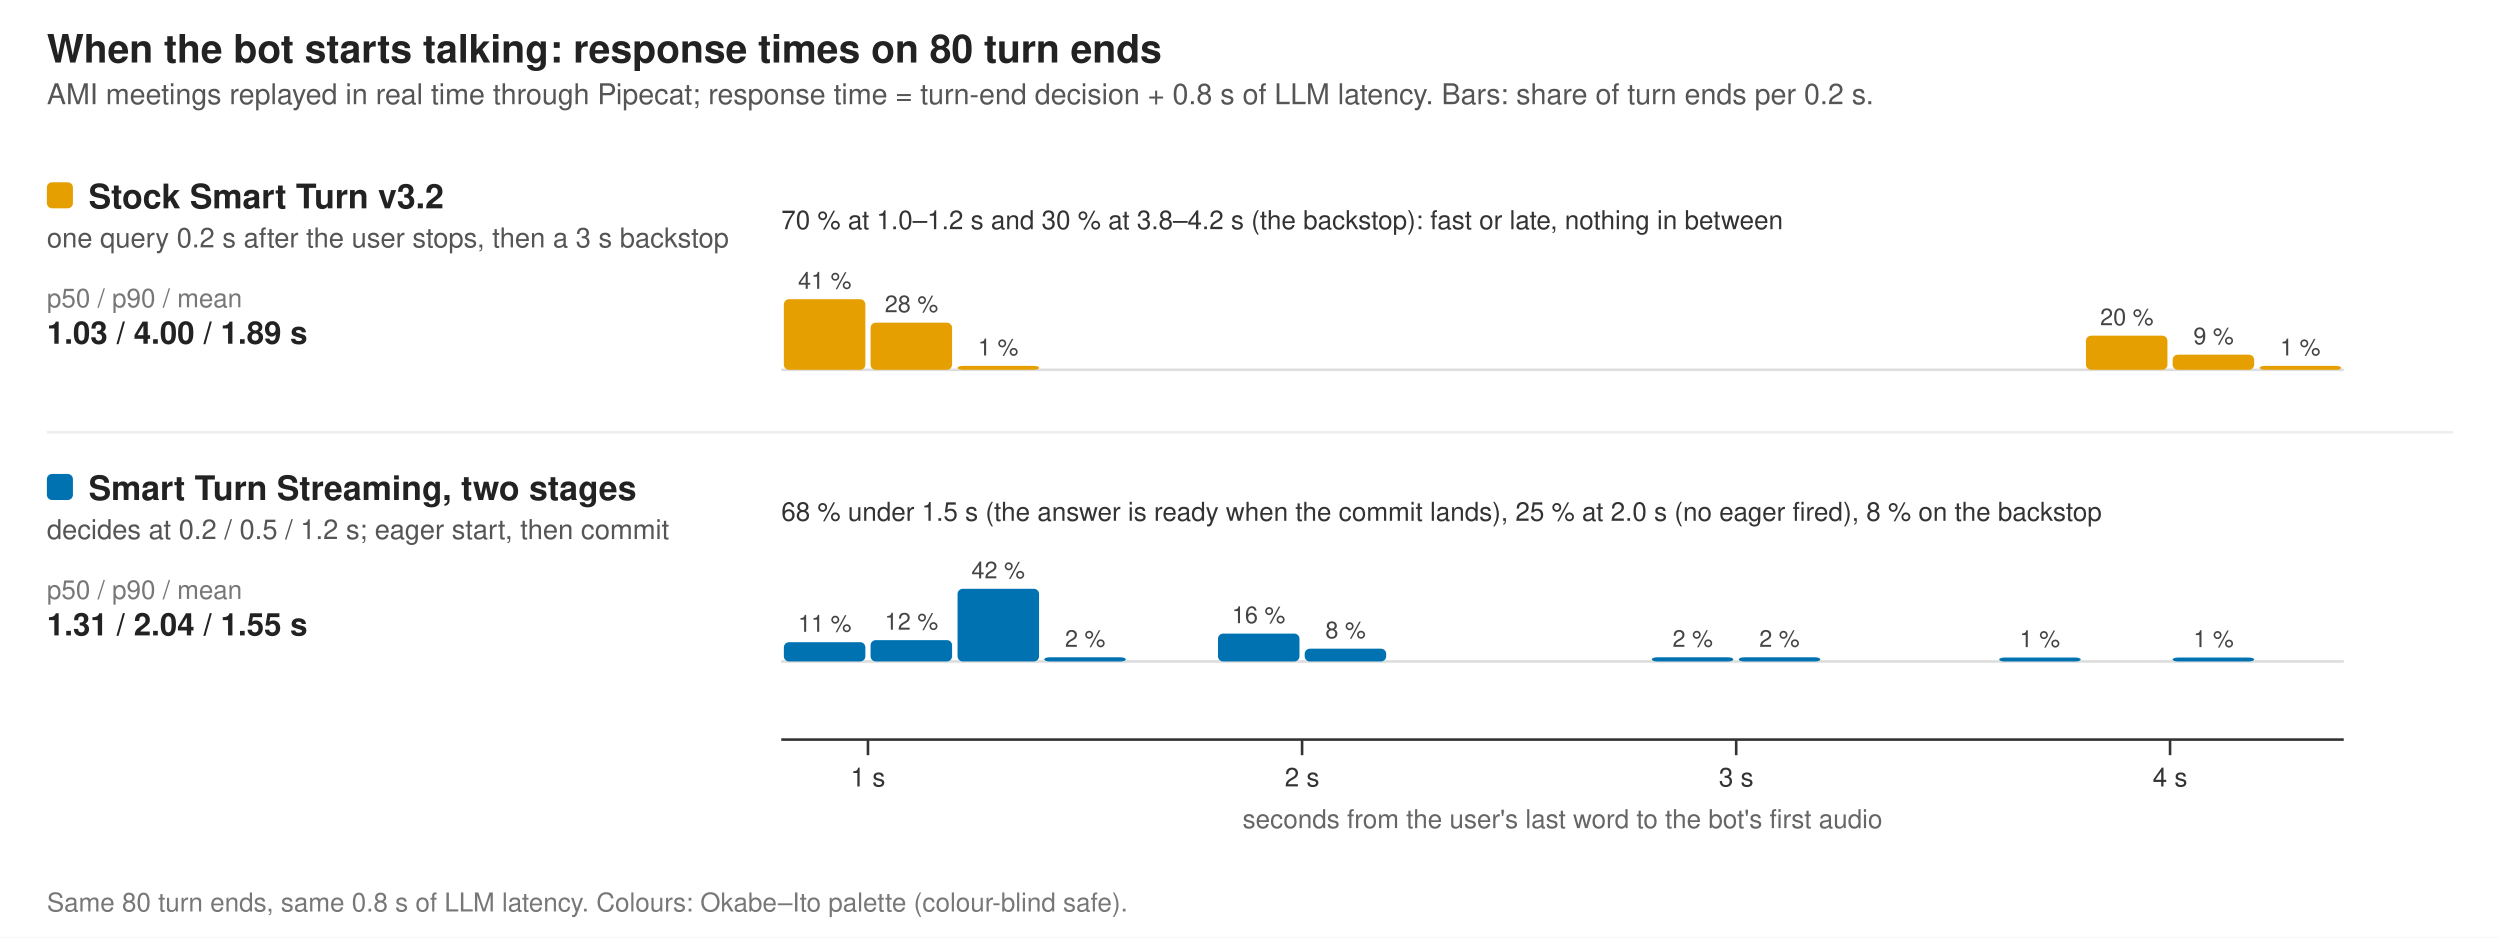
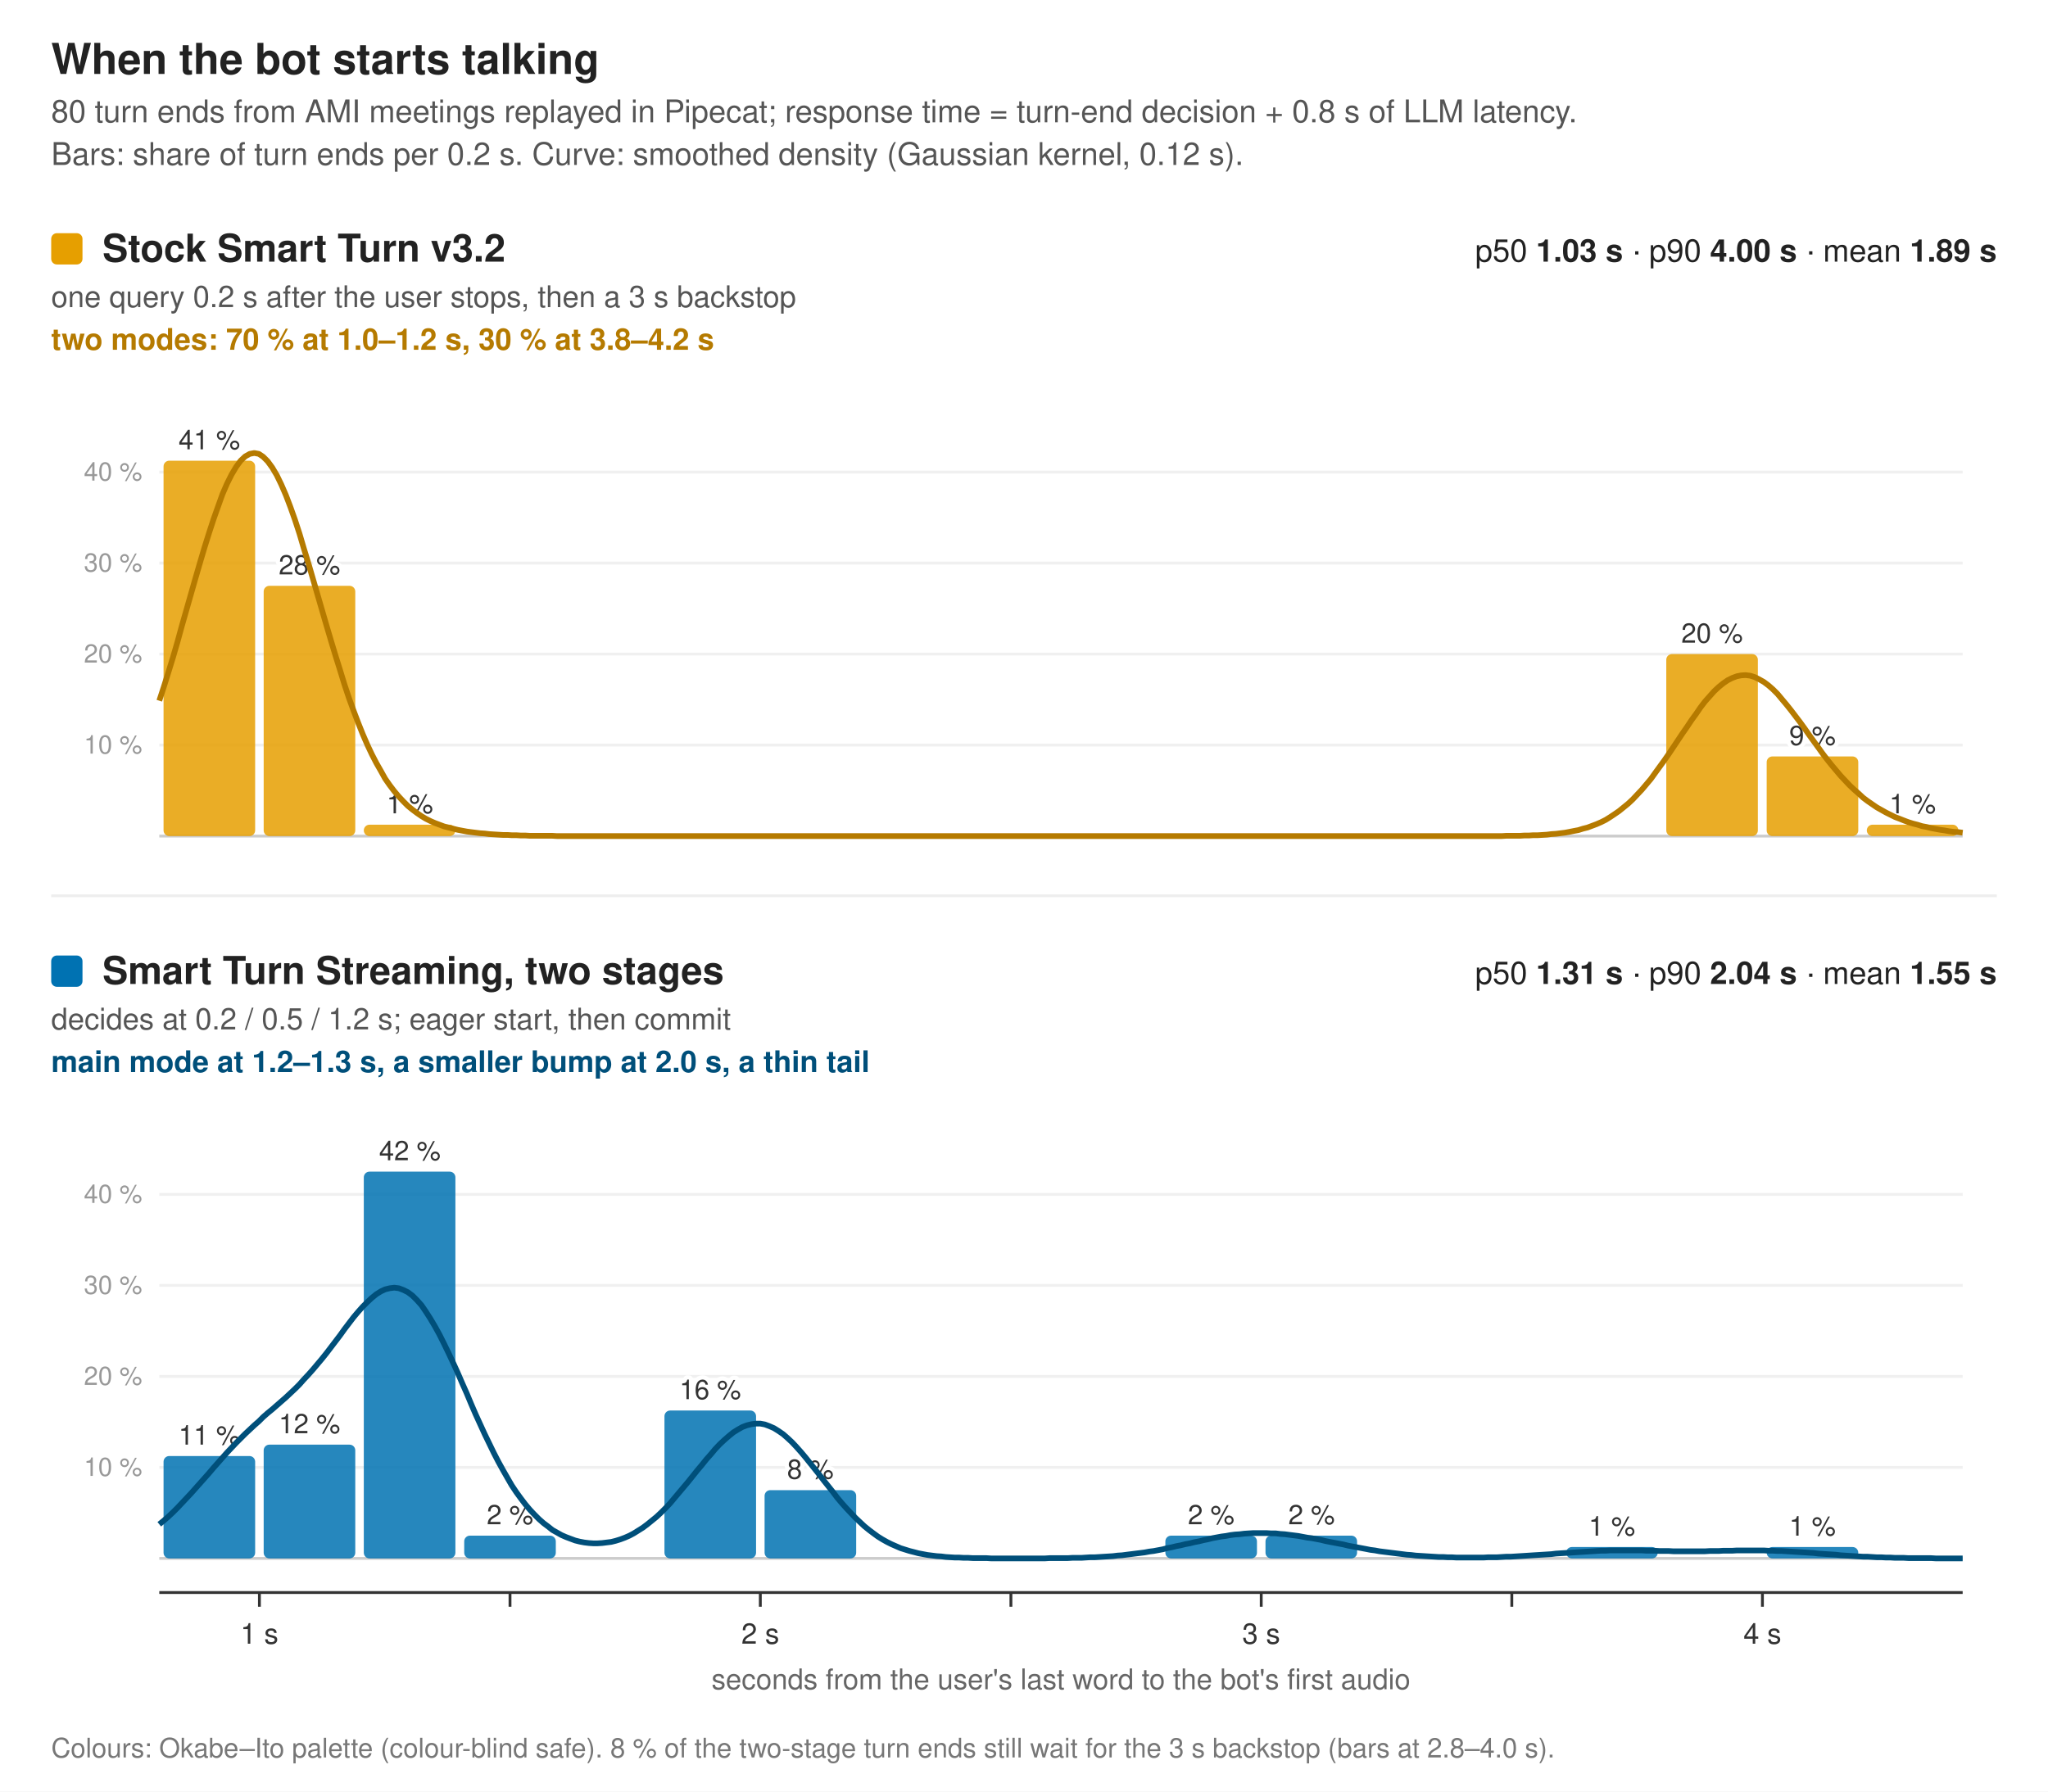
- <svg xmlns="http://www.w3.org/2000/svg" width="960" height="360" viewBox="0 0 960 360" font-family="Helvetica, Arial, sans-serif">
+ <svg xmlns="http://www.w3.org/2000/svg" width="720" height="630" viewBox="0 0 720 630" font-family="Helvetica, Arial, sans-serif">
  <style>text { paint-order: stroke; stroke: #ffffff; stroke-width: 3px; stroke-linejoin: round; }</style>
-   <rect width="960" height="360" fill="#ffffff" />
-   <text x="18" y="24" font-size="15" font-weight="bold" fill="#222">When the bot starts talking: response times on 80 turn ends</text>
-   <text x="18" y="40" font-size="11" fill="#555">AMI meetings replayed in real time through Pipecat; response time = turn-end decision + 0.8 s of LLM latency. Bars: share of turn ends per 0.2 s.</text>
-   <rect x="18" y="70" width="10" height="10" rx="2" fill="#E69F00" />
-   <text x="34" y="80" font-size="13" font-weight="bold" fill="#222">Stock Smart Turn v3.2</text>
-   <text x="18" y="95" font-size="10.5" fill="#555">one query 0.2 s after the user stops, then a 3 s backstop</text>
-   <text x="18" y="118" font-size="10" fill="#777">p50 / p90 / mean</text>
-   <text x="18" y="132" font-size="12" font-weight="bold" fill="#222">1.03 / 4.00 / 1.89 s</text>
-   <text x="300" y="88" font-size="10" fill="#333">70 % at 1.0–1.2 s and 30 % at 3.8–4.2 s (the backstop): fast or late, nothing in between</text>
-   <line x1="300" y1="142" x2="900" y2="142" stroke="#ddd" />
-   <rect x="301.0" y="114.9" width="31.3" height="27.1" rx="2" fill="#E69F00" />
-   <text x="316.7" y="110.9" font-size="9" fill="#444" text-anchor="middle">41 %</text>
-   <rect x="334.3" y="123.9" width="31.3" height="18.1" rx="2" fill="#E69F00" />
-   <text x="350.0" y="119.9" font-size="9" fill="#444" text-anchor="middle">28 %</text>
-   <rect x="367.7" y="140.5" width="31.3" height="1.5" rx="2" fill="#E69F00" />
-   <text x="383.3" y="136.5" font-size="9" fill="#444" text-anchor="middle">1 %</text>
-   <rect x="801.0" y="128.9" width="31.3" height="13.1" rx="2" fill="#E69F00" />
-   <text x="816.7" y="124.9" font-size="9" fill="#444" text-anchor="middle">20 %</text>
-   <rect x="834.3" y="136.2" width="31.3" height="5.8" rx="2" fill="#E69F00" />
-   <text x="850.0" y="132.2" font-size="9" fill="#444" text-anchor="middle">9 %</text>
-   <rect x="867.7" y="140.5" width="31.3" height="1.5" rx="2" fill="#E69F00" />
-   <text x="883.3" y="136.5" font-size="9" fill="#444" text-anchor="middle">1 %</text>
-   <line x1="18" y1="166" x2="942" y2="166" stroke="#eee" />
-   <rect x="18" y="182" width="10" height="10" rx="2" fill="#0072B2" />
-   <text x="34" y="192" font-size="13" font-weight="bold" fill="#222">Smart Turn Streaming, two stages</text>
-   <text x="18" y="207" font-size="10.5" fill="#555">decides at 0.2 / 0.5 / 1.2 s; eager start, then commit</text>
-   <text x="18" y="230" font-size="10" fill="#777">p50 / p90 / mean</text>
-   <text x="18" y="244" font-size="12" font-weight="bold" fill="#222">1.31 / 2.04 / 1.55 s</text>
-   <text x="300" y="200" font-size="10" fill="#333">68 % under 1.5 s (the answer is ready when the commit lands), 25 % at 2.0 s (no eager fired), 8 % on the backstop</text>
-   <line x1="300" y1="254" x2="900" y2="254" stroke="#ddd" />
-   <rect x="301.0" y="246.6" width="31.3" height="7.4" rx="2" fill="#0072B2" />
-   <text x="316.7" y="242.6" font-size="9" fill="#444" text-anchor="middle">11 %</text>
-   <rect x="334.3" y="245.8" width="31.3" height="8.2" rx="2" fill="#0072B2" />
-   <text x="350.0" y="241.8" font-size="9" fill="#444" text-anchor="middle">12 %</text>
-   <rect x="367.7" y="226.1" width="31.3" height="27.9" rx="2" fill="#0072B2" />
-   <text x="383.3" y="222.1" font-size="9" fill="#444" text-anchor="middle">42 %</text>
-   <rect x="401.0" y="252.4" width="31.3" height="1.6" rx="2" fill="#0072B2" />
-   <text x="416.7" y="248.4" font-size="9" fill="#444" text-anchor="middle">2 %</text>
-   <rect x="467.7" y="243.3" width="31.3" height="10.7" rx="2" fill="#0072B2" />
-   <text x="483.3" y="239.3" font-size="9" fill="#444" text-anchor="middle">16 %</text>
-   <rect x="501.0" y="249.1" width="31.3" height="4.9" rx="2" fill="#0072B2" />
-   <text x="516.7" y="245.1" font-size="9" fill="#444" text-anchor="middle">8 %</text>
-   <rect x="634.3" y="252.4" width="31.3" height="1.6" rx="2" fill="#0072B2" />
-   <text x="650.0" y="248.4" font-size="9" fill="#444" text-anchor="middle">2 %</text>
-   <rect x="667.7" y="252.4" width="31.3" height="1.6" rx="2" fill="#0072B2" />
-   <text x="683.3" y="248.4" font-size="9" fill="#444" text-anchor="middle">2 %</text>
-   <rect x="767.7" y="252.5" width="31.3" height="1.5" rx="2" fill="#0072B2" />
-   <text x="783.3" y="248.5" font-size="9" fill="#444" text-anchor="middle">1 %</text>
-   <rect x="834.3" y="252.5" width="31.3" height="1.5" rx="2" fill="#0072B2" />
-   <text x="850.0" y="248.5" font-size="9" fill="#444" text-anchor="middle">1 %</text>
-   <line x1="300" y1="284" x2="900" y2="284" stroke="#333" />
-   <line x1="333.3" y1="284" x2="333.3" y2="290" stroke="#333" />
-   <text x="333.3" y="302" font-size="10" fill="#333" text-anchor="middle">1 s</text>
-   <line x1="500.0" y1="284" x2="500.0" y2="290" stroke="#333" />
-   <text x="500.0" y="302" font-size="10" fill="#333" text-anchor="middle">2 s</text>
-   <line x1="666.7" y1="284" x2="666.7" y2="290" stroke="#333" />
-   <text x="666.7" y="302" font-size="10" fill="#333" text-anchor="middle">3 s</text>
-   <line x1="833.3" y1="284" x2="833.3" y2="290" stroke="#333" />
-   <text x="833.3" y="302" font-size="10" fill="#333" text-anchor="middle">4 s</text>
-   <text x="600" y="318" font-size="10" fill="#666" text-anchor="middle">seconds from the user's last word to the bot's first audio</text>
-   <text x="18" y="350" font-size="10" fill="#777">Same 80 turn ends, same 0.8 s of LLM latency. Colours: Okabe–Ito palette (colour-blind safe).</text>
+   <rect width="720" height="630" fill="#ffffff" />
+   <text x="18" y="26" font-size="15" font-weight="bold" fill="#222">When the bot starts talking</text>
+   <text x="18" y="43" font-size="11" fill="#555">80 turn ends from AMI meetings replayed in Pipecat; response time = turn-end decision + 0.8 s of LLM latency.</text>
+   <text x="18" y="58" font-size="11" fill="#555">Bars: share of turn ends per 0.2 s. Curve: smoothed density (Gaussian kernel, 0.12 s).</text>
+   <rect x="18" y="82" width="11" height="11" rx="2" fill="#E69F00" />
+   <text x="36" y="92" font-size="13.5" font-weight="bold" fill="#222">Stock Smart Turn v3.2</text>
+   <text x="702" y="92" font-size="11" fill="#222" text-anchor="end">p50 <tspan font-weight="bold">1.03 s</tspan>  ·  p90 <tspan font-weight="bold">4.00 s</tspan>  ·  mean <tspan font-weight="bold">1.89 s</tspan>
+   </text>
+   <text x="18" y="108" font-size="10.5" fill="#555">one query 0.2 s after the user stops, then a 3 s backstop</text>
+   <text x="18" y="123" font-size="10.5" fill="#b57a00" font-weight="bold">two modes: 70 % at 1.0–1.2 s, 30 % at 3.8–4.2 s</text>
+   <line x1="56" y1="262.0" x2="690" y2="262.0" stroke="#f0f0f0" />
+   <text x="50" y="265.0" font-size="9" fill="#999" text-anchor="end">10 %</text>
+   <line x1="56" y1="230.0" x2="690" y2="230.0" stroke="#f0f0f0" />
+   <text x="50" y="233.0" font-size="9" fill="#999" text-anchor="end">20 %</text>
+   <line x1="56" y1="198.0" x2="690" y2="198.0" stroke="#f0f0f0" />
+   <text x="50" y="201.0" font-size="9" fill="#999" text-anchor="end">30 %</text>
+   <line x1="56" y1="166.0" x2="690" y2="166.0" stroke="#f0f0f0" />
+   <text x="50" y="169.0" font-size="9" fill="#999" text-anchor="end">40 %</text>
+   <line x1="56" y1="294" x2="690" y2="294" stroke="#ccc" />
+   <rect x="57.5" y="162.0" width="32.2" height="132.0" rx="2" fill="#E69F00" fill-opacity="0.85" />
+   <text x="73.6" y="158.0" font-size="9.5" fill="#333" text-anchor="middle">41 %</text>
+   <rect x="92.7" y="206.0" width="32.2" height="88.0" rx="2" fill="#E69F00" fill-opacity="0.85" />
+   <text x="108.8" y="202.0" font-size="9.5" fill="#333" text-anchor="middle">28 %</text>
+   <rect x="127.9" y="290.0" width="32.2" height="4.0" rx="2" fill="#E69F00" fill-opacity="0.85" />
+   <text x="144.1" y="286.0" font-size="9.5" fill="#333" text-anchor="middle">1 %</text>
+   <rect x="585.8" y="230.0" width="32.2" height="64.0" rx="2" fill="#E69F00" fill-opacity="0.85" />
+   <text x="601.9" y="226.0" font-size="9.5" fill="#333" text-anchor="middle">20 %</text>
+   <rect x="621.1" y="266.0" width="32.2" height="28.0" rx="2" fill="#E69F00" fill-opacity="0.85" />
+   <text x="637.2" y="262.0" font-size="9.5" fill="#333" text-anchor="middle">9 %</text>
+   <rect x="656.3" y="290.0" width="32.2" height="4.0" rx="2" fill="#E69F00" fill-opacity="0.85" />
+   <text x="672.4" y="286.0" font-size="9.5" fill="#333" text-anchor="middle">1 %</text>
+   <polyline points="56.0,246.4 57.6,241.5 59.2,236.4 60.8,231.2 62.4,225.7 63.9,220.2 65.5,214.6 67.1,209.0 68.7,203.4 70.3,197.9 71.9,192.5 73.5,187.4 75.1,182.5 76.7,178.0 78.2,173.8 79.8,170.1 81.4,166.9 83.0,164.2 84.6,162.0 86.2,160.5 87.8,159.6 89.4,159.3 91.0,159.6 92.5,160.6 94.1,162.2 95.7,164.4 97.3,167.1 98.9,170.4 100.5,174.1 102.1,178.3 103.7,182.8 105.3,187.7 106.8,192.8 108.4,198.0 110.0,203.5 111.6,209.0 113.2,214.5 114.8,220.0 116.4,225.4 118.0,230.7 119.6,235.8 121.1,240.7 122.7,245.5 124.3,249.9 125.9,254.1 127.5,258.1 129.1,261.8 130.7,265.2 132.3,268.3 133.9,271.1 135.4,273.8 137.0,276.1 138.6,278.2 140.2,280.1 141.8,281.8 143.4,283.4 145.0,284.7 146.6,285.9 148.2,287.0 149.7,287.9 151.3,288.7 152.9,289.4 154.5,290.0 156.1,290.6 157.7,291.0 159.3,291.4 160.9,291.8 162.5,292.1 164.1,292.4 165.6,292.6 167.2,292.8 168.8,293.0 170.4,293.1 172.0,293.3 173.6,293.4 175.2,293.5 176.8,293.6 178.4,293.6 179.9,293.7 181.5,293.7 183.1,293.8 184.7,293.8 186.3,293.9 187.9,293.9 189.5,293.9 191.1,293.9 192.7,293.9 194.2,293.9 195.8,294.0 197.4,294.0 199.0,294.0 200.6,294.0 202.2,294.0 203.8,294.0 205.4,294.0 207.0,294.0 208.5,294.0 210.1,294.0 211.7,294.0 213.3,294.0 214.9,294.0 216.5,294.0 218.1,294.0 219.7,294.0 221.3,294.0 222.8,294.0 224.4,294.0 226.0,294.0 227.6,294.0 229.2,294.0 230.8,294.0 232.4,294.0 234.0,294.0 235.6,294.0 237.1,294.0 238.7,294.0 240.3,294.0 241.9,294.0 243.5,294.0 245.1,294.0 246.7,294.0 248.3,294.0 249.9,294.0 251.4,294.0 253.0,294.0 254.6,294.0 256.2,294.0 257.8,294.0 259.4,294.0 261.0,294.0 262.6,294.0 264.2,294.0 265.7,294.0 267.3,294.0 268.9,294.0 270.5,294.0 272.1,294.0 273.7,294.0 275.3,294.0 276.9,294.0 278.5,294.0 280.0,294.0 281.6,294.0 283.2,294.0 284.8,294.0 286.4,294.0 288.0,294.0 289.6,294.0 291.2,294.0 292.8,294.0 294.3,294.0 295.9,294.0 297.5,294.0 299.1,294.0 300.7,294.0 302.3,294.0 303.9,294.0 305.5,294.0 307.1,294.0 308.6,294.0 310.2,294.0 311.8,294.0 313.4,294.0 315.0,294.0 316.6,294.0 318.2,294.0 319.8,294.0 321.4,294.0 322.9,294.0 324.5,294.0 326.1,294.0 327.7,294.0 329.3,294.0 330.9,294.0 332.5,294.0 334.1,294.0 335.7,294.0 337.2,294.0 338.8,294.0 340.4,294.0 342.0,294.0 343.6,294.0 345.2,294.0 346.8,294.0 348.4,294.0 350.0,294.0 351.5,294.0 353.1,294.0 354.7,294.0 356.3,294.0 357.9,294.0 359.5,294.0 361.1,294.0 362.7,294.0 364.3,294.0 365.8,294.0 367.4,294.0 369.0,294.0 370.6,294.0 372.2,294.0 373.8,294.0 375.4,294.0 377.0,294.0 378.6,294.0 380.2,294.0 381.7,294.0 383.3,294.0 384.9,294.0 386.5,294.0 388.1,294.0 389.7,294.0 391.3,294.0 392.9,294.0 394.5,294.0 396.0,294.0 397.6,294.0 399.2,294.0 400.8,294.0 402.4,294.0 404.0,294.0 405.6,294.0 407.2,294.0 408.8,294.0 410.3,294.0 411.9,294.0 413.5,294.0 415.1,294.0 416.7,294.0 418.3,294.0 419.9,294.0 421.5,294.0 423.1,294.0 424.6,294.0 426.2,294.0 427.8,294.0 429.4,294.0 431.0,294.0 432.6,294.0 434.2,294.0 435.8,294.0 437.4,294.0 438.9,294.0 440.5,294.0 442.1,294.0 443.7,294.0 445.3,294.0 446.9,294.0 448.5,294.0 450.1,294.0 451.7,294.0 453.2,294.0 454.8,294.0 456.4,294.0 458.0,294.0 459.6,294.0 461.2,294.0 462.8,294.0 464.4,294.0 466.0,294.0 467.5,294.0 469.1,294.0 470.7,294.0 472.3,294.0 473.9,294.0 475.5,294.0 477.1,294.0 478.7,294.0 480.3,294.0 481.8,294.0 483.4,294.0 485.0,294.0 486.6,294.0 488.2,294.0 489.8,294.0 491.4,294.0 493.0,294.0 494.6,294.0 496.1,294.0 497.7,294.0 499.3,294.0 500.9,294.0 502.5,294.0 504.1,294.0 505.7,294.0 507.3,294.0 508.9,294.0 510.4,294.0 512.0,294.0 513.6,294.0 515.2,294.0 516.8,294.0 518.4,294.0 520.0,294.0 521.6,294.0 523.2,294.0 524.7,294.0 526.3,294.0 527.9,294.0 529.5,293.9 531.1,293.9 532.7,293.9 534.3,293.9 535.9,293.8 537.5,293.8 539.0,293.7 540.6,293.7 542.2,293.6 543.8,293.5 545.4,293.3 547.0,293.2 548.6,293.0 550.2,292.8 551.8,292.5 553.3,292.2 554.9,291.9 556.5,291.4 558.1,291.0 559.7,290.4 561.3,289.8 562.9,289.1 564.5,288.3 566.1,287.3 567.6,286.3 569.2,285.2 570.8,283.9 572.4,282.6 574.0,281.1 575.6,279.4 577.2,277.7 578.8,275.8 580.4,273.9 581.9,271.8 583.5,269.6 585.1,267.4 586.7,265.1 588.3,262.7 589.9,260.3 591.5,257.9 593.1,255.6 594.7,253.2 596.3,251.0 597.8,248.8 599.4,246.7 601.0,244.9 602.6,243.1 604.2,241.6 605.8,240.3 607.4,239.2 609.0,238.4 610.6,237.8 612.1,237.5 613.7,237.4 615.3,237.6 616.9,238.1 618.5,238.9 620.1,239.8 621.7,241.0 623.3,242.4 624.9,244.0 626.4,245.8 628.0,247.7 629.6,249.7 631.2,251.8 632.8,253.9 634.4,256.1 636.0,258.4 637.6,260.6 639.2,262.8 640.7,264.9 642.3,267.0 643.9,269.0 645.5,270.9 647.1,272.8 648.7,274.5 650.3,276.2 651.9,277.7 653.5,279.1 655.0,280.5 656.6,281.7 658.2,282.8 659.8,283.9 661.4,284.8 663.0,285.7 664.6,286.5 666.2,287.3 667.8,287.9 669.3,288.5 670.9,289.1 672.5,289.6 674.1,290.0 675.7,290.5 677.3,290.8 678.9,291.2 680.5,291.5 682.1,291.8 683.6,292.0 685.2,292.3 686.8,292.5 688.4,292.6 690.0,292.8" fill="none" stroke="#b57a00" stroke-width="2" stroke-linejoin="round" />
+   <line x1="18" y1="315" x2="702" y2="315" stroke="#eee" />
+   <rect x="18" y="336" width="11" height="11" rx="2" fill="#0072B2" />
+   <text x="36" y="346" font-size="13.5" font-weight="bold" fill="#222">Smart Turn Streaming, two stages</text>
+   <text x="702" y="346" font-size="11" fill="#222" text-anchor="end">p50 <tspan font-weight="bold">1.31 s</tspan>  ·  p90 <tspan font-weight="bold">2.04 s</tspan>  ·  mean <tspan font-weight="bold">1.55 s</tspan>
+   </text>
+   <text x="18" y="362" font-size="10.5" fill="#555">decides at 0.2 / 0.5 / 1.2 s; eager start, then commit</text>
+   <text x="18" y="377" font-size="10.5" fill="#004f7a" font-weight="bold">main mode at 1.2–1.3 s, a smaller bump at 2.0 s, a thin tail</text>
+   <line x1="56" y1="516.0" x2="690" y2="516.0" stroke="#f0f0f0" />
+   <text x="50" y="519.0" font-size="9" fill="#999" text-anchor="end">10 %</text>
+   <line x1="56" y1="484.0" x2="690" y2="484.0" stroke="#f0f0f0" />
+   <text x="50" y="487.0" font-size="9" fill="#999" text-anchor="end">20 %</text>
+   <line x1="56" y1="452.0" x2="690" y2="452.0" stroke="#f0f0f0" />
+   <text x="50" y="455.0" font-size="9" fill="#999" text-anchor="end">30 %</text>
+   <line x1="56" y1="420.0" x2="690" y2="420.0" stroke="#f0f0f0" />
+   <text x="50" y="423.0" font-size="9" fill="#999" text-anchor="end">40 %</text>
+   <line x1="56" y1="548" x2="690" y2="548" stroke="#ccc" />
+   <rect x="57.5" y="512.0" width="32.2" height="36.0" rx="2" fill="#0072B2" fill-opacity="0.85" />
+   <text x="73.6" y="508.0" font-size="9.5" fill="#333" text-anchor="middle">11 %</text>
+   <rect x="92.7" y="508.0" width="32.2" height="40.0" rx="2" fill="#0072B2" fill-opacity="0.85" />
+   <text x="108.8" y="504.0" font-size="9.5" fill="#333" text-anchor="middle">12 %</text>
+   <rect x="127.9" y="412.0" width="32.2" height="136.0" rx="2" fill="#0072B2" fill-opacity="0.85" />
+   <text x="144.1" y="408.0" font-size="9.5" fill="#333" text-anchor="middle">42 %</text>
+   <rect x="163.2" y="540.0" width="32.2" height="8.0" rx="2" fill="#0072B2" fill-opacity="0.85" />
+   <text x="179.3" y="536.0" font-size="9.5" fill="#333" text-anchor="middle">2 %</text>
+   <rect x="233.6" y="496.0" width="32.2" height="52.0" rx="2" fill="#0072B2" fill-opacity="0.85" />
+   <text x="249.7" y="492.0" font-size="9.5" fill="#333" text-anchor="middle">16 %</text>
+   <rect x="268.8" y="524.0" width="32.2" height="24.0" rx="2" fill="#0072B2" fill-opacity="0.85" />
+   <text x="284.9" y="520.0" font-size="9.5" fill="#333" text-anchor="middle">8 %</text>
+   <rect x="409.7" y="540.0" width="32.2" height="8.0" rx="2" fill="#0072B2" fill-opacity="0.85" />
+   <text x="425.8" y="536.0" font-size="9.5" fill="#333" text-anchor="middle">2 %</text>
+   <rect x="444.9" y="540.0" width="32.2" height="8.0" rx="2" fill="#0072B2" fill-opacity="0.85" />
+   <text x="461.1" y="536.0" font-size="9.5" fill="#333" text-anchor="middle">2 %</text>
+   <rect x="550.6" y="544.0" width="32.2" height="4.0" rx="2" fill="#0072B2" fill-opacity="0.85" />
+   <text x="566.7" y="540.0" font-size="9.5" fill="#333" text-anchor="middle">1 %</text>
+   <rect x="621.1" y="544.0" width="32.2" height="4.0" rx="2" fill="#0072B2" fill-opacity="0.85" />
+   <text x="637.2" y="540.0" font-size="9.5" fill="#333" text-anchor="middle">1 %</text>
+   <polyline points="56.0,536.0 57.6,534.7 59.2,533.3 60.8,531.8 62.4,530.2 63.9,528.6 65.5,526.9 67.1,525.2 68.7,523.4 70.3,521.6 71.9,519.8 73.5,518.0 75.1,516.1 76.7,514.3 78.2,512.6 79.8,510.8 81.4,509.1 83.0,507.4 84.6,505.8 86.2,504.2 87.8,502.7 89.4,501.2 91.0,499.8 92.5,498.3 94.1,496.9 95.7,495.6 97.3,494.2 98.9,492.8 100.5,491.4 102.1,489.9 103.7,488.4 105.3,486.8 106.8,485.1 108.4,483.4 110.0,481.6 111.6,479.7 113.2,477.8 114.8,475.8 116.4,473.7 118.0,471.6 119.6,469.5 121.1,467.4 122.7,465.3 124.3,463.2 125.9,461.3 127.5,459.5 129.1,457.9 130.7,456.4 132.3,455.1 133.9,454.1 135.4,453.4 137.0,453.0 138.6,452.8 140.2,453.0 141.8,453.6 143.4,454.4 145.0,455.6 146.6,457.2 148.2,459.0 149.7,461.2 151.3,463.7 152.9,466.4 154.5,469.3 156.1,472.5 157.7,475.8 159.3,479.2 160.9,482.7 162.5,486.4 164.1,490.0 165.6,493.6 167.2,497.3 168.8,500.8 170.4,504.3 172.0,507.6 173.6,510.9 175.2,514.0 176.8,516.9 178.4,519.7 179.9,522.3 181.5,524.7 183.1,526.9 184.7,529.0 186.3,530.9 187.9,532.6 189.5,534.2 191.1,535.6 192.7,536.8 194.2,538.0 195.8,538.9 197.4,539.8 199.0,540.5 200.6,541.1 202.2,541.7 203.8,542.1 205.4,542.4 207.0,542.6 208.5,542.7 210.1,542.7 211.7,542.6 213.3,542.4 214.9,542.2 216.5,541.8 218.1,541.3 219.7,540.7 221.3,540.0 222.8,539.2 224.4,538.2 226.0,537.2 227.6,536.0 229.2,534.7 230.8,533.4 232.4,531.9 234.0,530.3 235.6,528.6 237.1,526.8 238.7,524.9 240.3,523.0 241.9,521.1 243.5,519.1 245.1,517.1 246.7,515.2 248.3,513.2 249.9,511.4 251.4,509.6 253.0,507.9 254.6,506.4 256.2,505.0 257.8,503.7 259.4,502.7 261.0,501.8 262.6,501.2 264.2,500.8 265.7,500.6 267.3,500.6 268.9,500.9 270.5,501.5 272.1,502.2 273.7,503.2 275.3,504.3 276.9,505.7 278.5,507.2 280.0,508.8 281.6,510.6 283.2,512.5 284.8,514.5 286.4,516.5 288.0,518.5 289.6,520.6 291.2,522.6 292.8,524.6 294.3,526.6 295.9,528.5 297.5,530.3 299.1,532.0 300.7,533.7 302.3,535.2 303.9,536.7 305.5,538.0 307.1,539.2 308.6,540.3 310.2,541.3 311.8,542.2 313.4,543.0 315.0,543.7 316.6,544.4 318.2,544.9 319.8,545.4 321.4,545.8 322.9,546.2 324.5,546.5 326.1,546.8 327.7,547.0 329.3,547.2 330.9,547.3 332.5,547.5 334.1,547.6 335.7,547.7 337.2,547.7 338.8,547.8 340.4,547.8 342.0,547.9 343.6,547.9 345.2,547.9 346.8,547.9 348.4,548.0 350.0,548.0 351.5,548.0 353.1,548.0 354.7,548.0 356.3,548.0 357.9,548.0 359.5,548.0 361.1,548.0 362.7,548.0 364.3,548.0 365.8,548.0 367.4,548.0 369.0,547.9 370.6,547.9 372.2,547.9 373.8,547.9 375.4,547.9 377.0,547.8 378.6,547.8 380.2,547.8 381.7,547.7 383.3,547.6 384.9,547.6 386.5,547.5 388.1,547.4 389.7,547.3 391.3,547.2 392.9,547.0 394.5,546.9 396.0,546.7 397.6,546.5 399.2,546.3 400.8,546.1 402.4,545.9 404.0,545.6 405.6,545.4 407.2,545.1 408.8,544.8 410.3,544.4 411.9,544.1 413.5,543.7 415.1,543.4 416.7,543.0 418.3,542.7 419.9,542.3 421.5,542.0 423.1,541.6 424.6,541.3 426.2,540.9 427.8,540.6 429.4,540.3 431.0,540.1 432.6,539.8 434.2,539.6 435.8,539.5 437.4,539.3 438.9,539.2 440.5,539.1 442.1,539.1 443.7,539.1 445.3,539.1 446.9,539.2 448.5,539.2 450.1,539.4 451.7,539.5 453.2,539.7 454.8,539.9 456.4,540.1 458.0,540.4 459.6,540.7 461.2,540.9 462.8,541.2 464.4,541.5 466.0,541.9 467.5,542.2 469.1,542.5 470.7,542.8 472.3,543.1 473.9,543.5 475.5,543.8 477.1,544.1 478.7,544.4 480.3,544.7 481.8,545.0 483.4,545.2 485.0,545.5 486.6,545.7 488.2,545.9 489.8,546.1 491.4,546.3 493.0,546.5 494.6,546.7 496.1,546.8 497.7,547.0 499.3,547.1 500.9,547.2 502.5,547.3 504.1,547.4 505.7,547.5 507.3,547.5 508.9,547.6 510.4,547.6 512.0,547.7 513.6,547.7 515.2,547.7 516.8,547.7 518.4,547.7 520.0,547.7 521.6,547.7 523.2,547.6 524.7,547.6 526.3,547.6 527.9,547.5 529.5,547.4 531.1,547.4 532.7,547.3 534.3,547.2 535.9,547.1 537.5,547.0 539.0,546.9 540.6,546.8 542.2,546.7 543.8,546.6 545.4,546.5 547.0,546.3 548.6,546.2 550.2,546.1 551.8,546.0 553.3,545.9 554.9,545.8 556.5,545.7 558.1,545.6 559.7,545.5 561.3,545.4 562.9,545.3 564.5,545.3 566.1,545.2 567.6,545.2 569.2,545.2 570.8,545.2 572.4,545.2 574.0,545.2 575.6,545.2 577.2,545.2 578.8,545.3 580.4,545.3 581.9,545.3 583.5,545.4 585.1,545.4 586.7,545.4 588.3,545.5 589.9,545.5 591.5,545.5 593.1,545.5 594.7,545.5 596.3,545.5 597.8,545.5 599.4,545.5 601.0,545.4 602.6,545.4 604.2,545.4 605.8,545.3 607.4,545.3 609.0,545.3 610.6,545.2 612.1,545.2 613.7,545.2 615.3,545.2 616.9,545.2 618.5,545.2 620.1,545.2 621.7,545.3 623.3,545.3 624.9,545.4 626.4,545.4 628.0,545.5 629.6,545.6 631.2,545.7 632.8,545.8 634.4,545.9 636.0,546.0 637.6,546.1 639.2,546.3 640.7,546.4 642.3,546.5 643.9,546.6 645.5,546.7 647.1,546.9 648.7,547.0 650.3,547.1 651.9,547.2 653.5,547.3 655.0,547.4 656.6,547.4 658.2,547.5 659.8,547.6 661.4,547.6 663.0,547.7 664.6,547.7 666.2,547.8 667.8,547.8 669.3,547.8 670.9,547.9 672.5,547.9 674.1,547.9 675.7,547.9 677.3,547.9 678.9,547.9 680.5,548.0 682.1,548.0 683.6,548.0 685.2,548.0 686.8,548.0 688.4,548.0 690.0,548.0" fill="none" stroke="#004f7a" stroke-width="2" stroke-linejoin="round" />
+   <line x1="56" y1="560" x2="690" y2="560" stroke="#333" />
+   <line x1="91.2" y1="560" x2="91.2" y2="565" stroke="#333" />
+   <text x="91.2" y="578" font-size="10" fill="#333" text-anchor="middle">1 s</text>
+   <line x1="179.3" y1="560" x2="179.3" y2="565" stroke="#333" />
+   <line x1="267.3" y1="560" x2="267.3" y2="565" stroke="#333" />
+   <text x="267.3" y="578" font-size="10" fill="#333" text-anchor="middle">2 s</text>
+   <line x1="355.4" y1="560" x2="355.4" y2="565" stroke="#333" />
+   <line x1="443.4" y1="560" x2="443.4" y2="565" stroke="#333" />
+   <text x="443.4" y="578" font-size="10" fill="#333" text-anchor="middle">3 s</text>
+   <line x1="531.5" y1="560" x2="531.5" y2="565" stroke="#333" />
+   <line x1="619.6" y1="560" x2="619.6" y2="565" stroke="#333" />
+   <text x="619.6" y="578" font-size="10" fill="#333" text-anchor="middle">4 s</text>
+   <text x="373" y="594" font-size="10" fill="#666" text-anchor="middle">seconds from the user's last word to the bot's first audio</text>
+   <text x="18" y="618" font-size="9.5" fill="#777">Colours: Okabe–Ito palette (colour-blind safe). 8 % of the two-stage turn ends still wait for the 3 s backstop (bars at 2.8–4.0 s).</text>
</svg>
